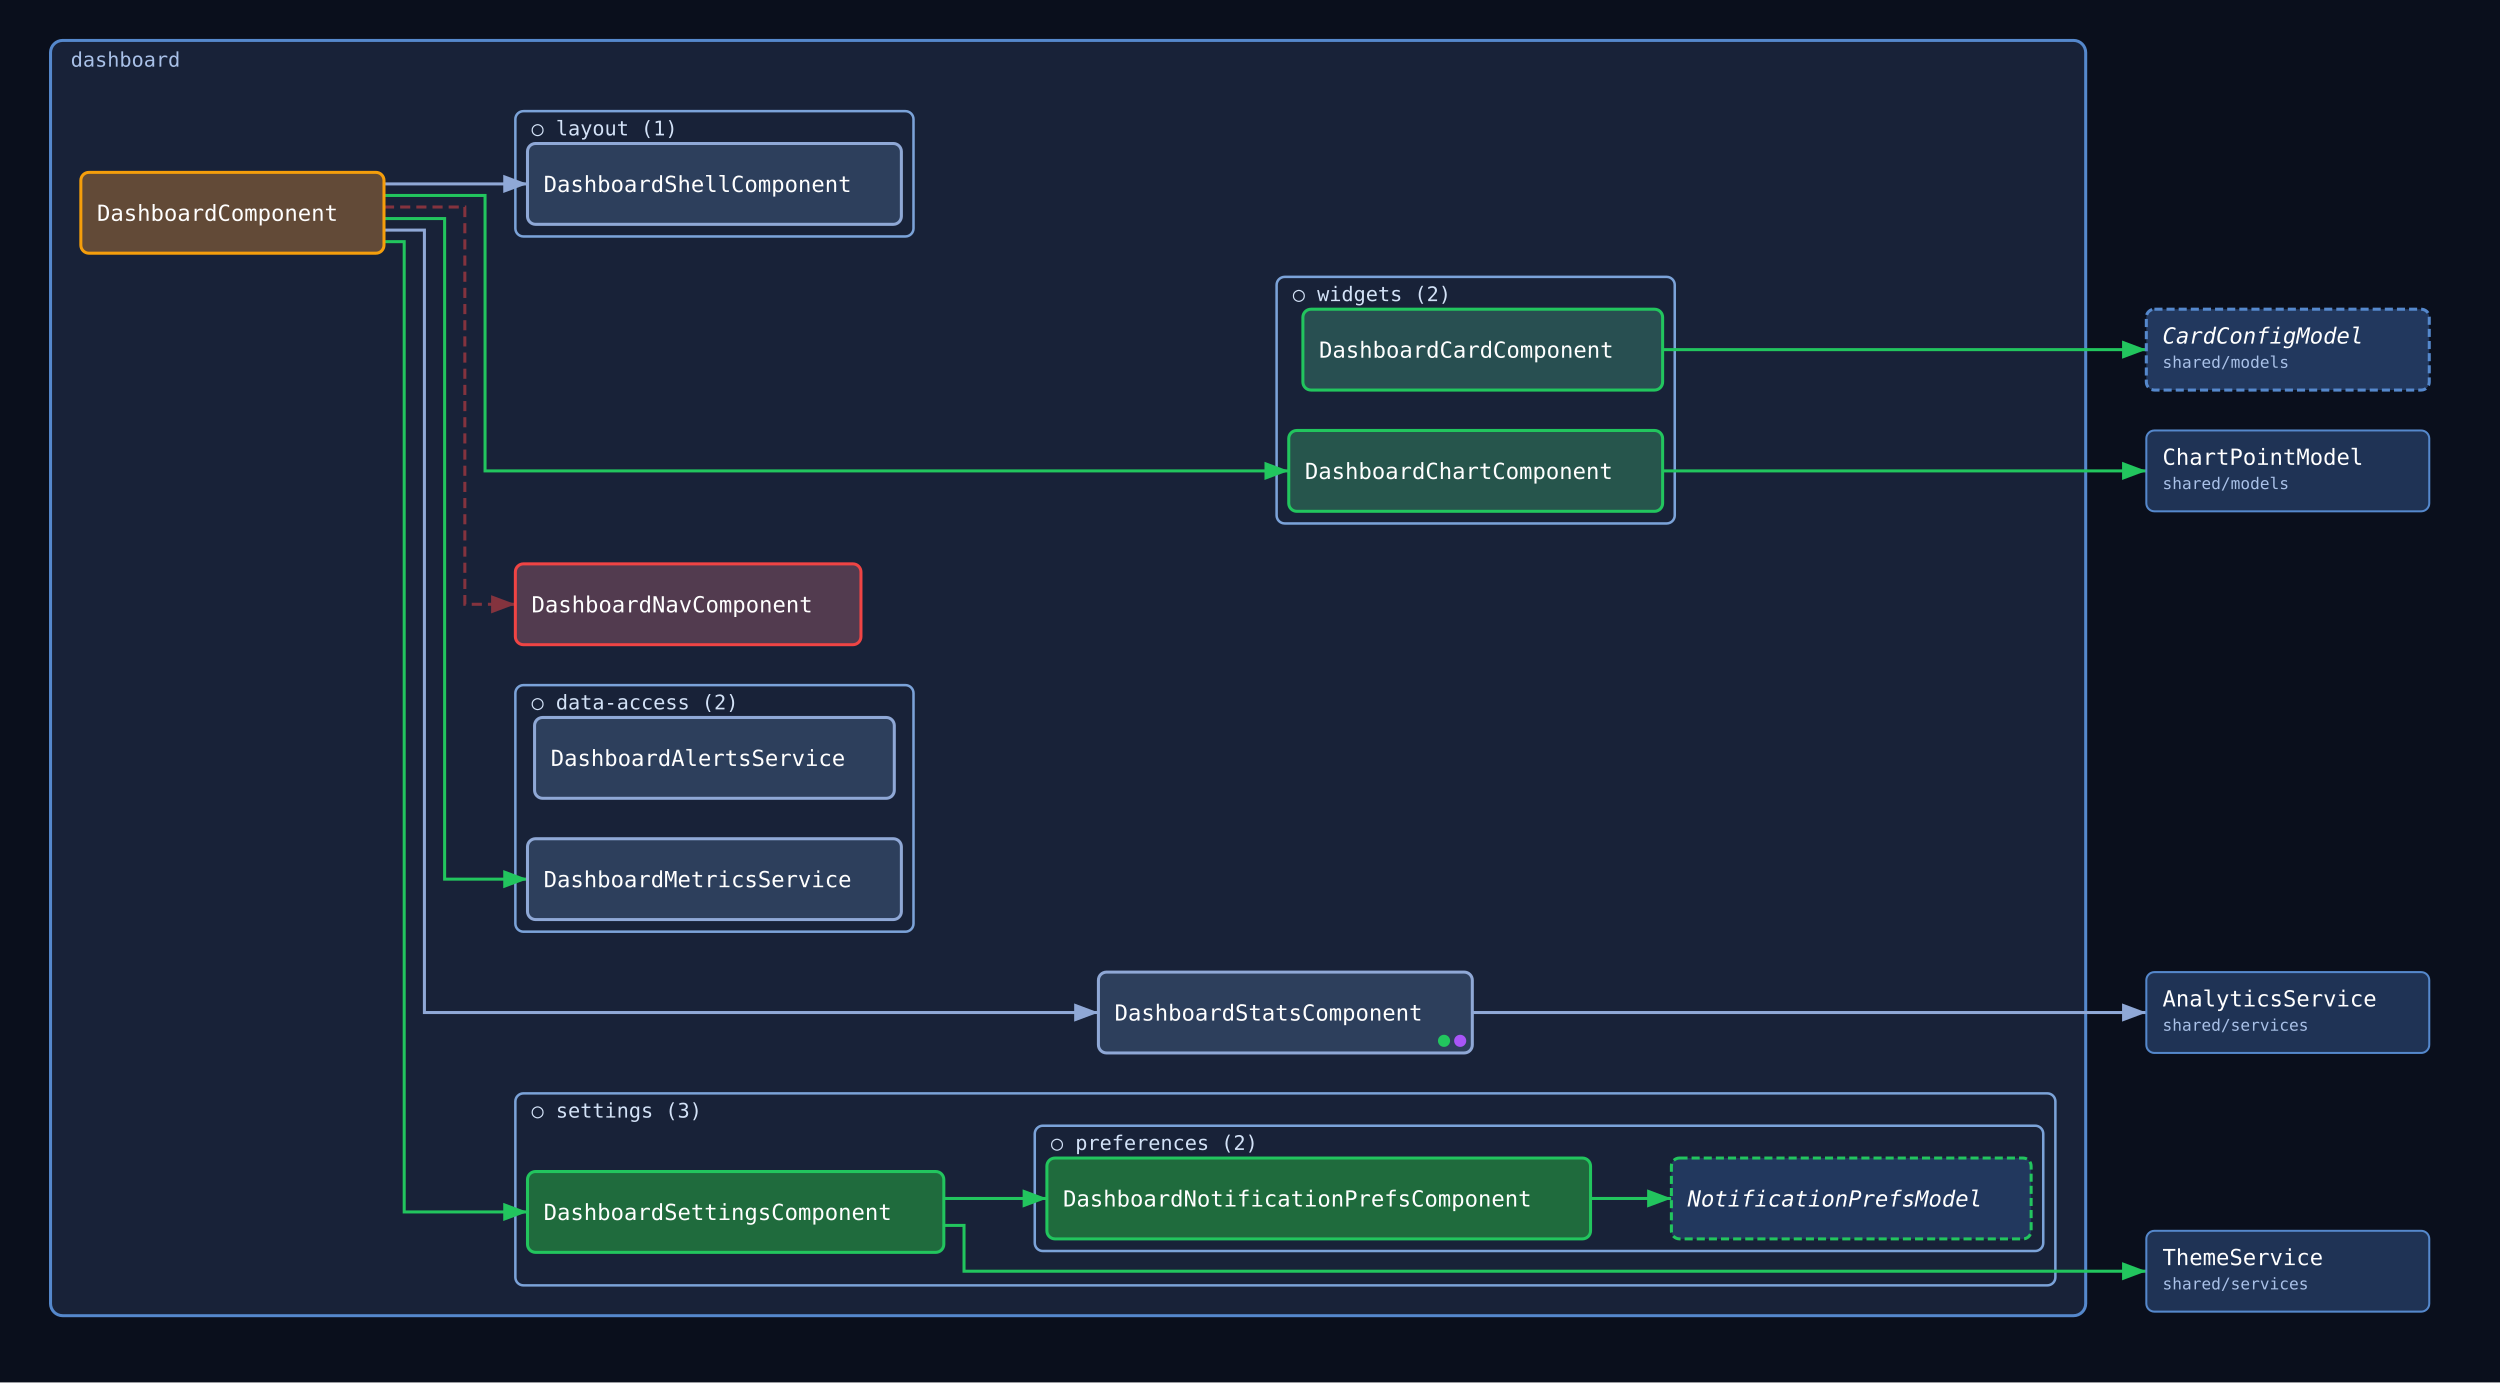
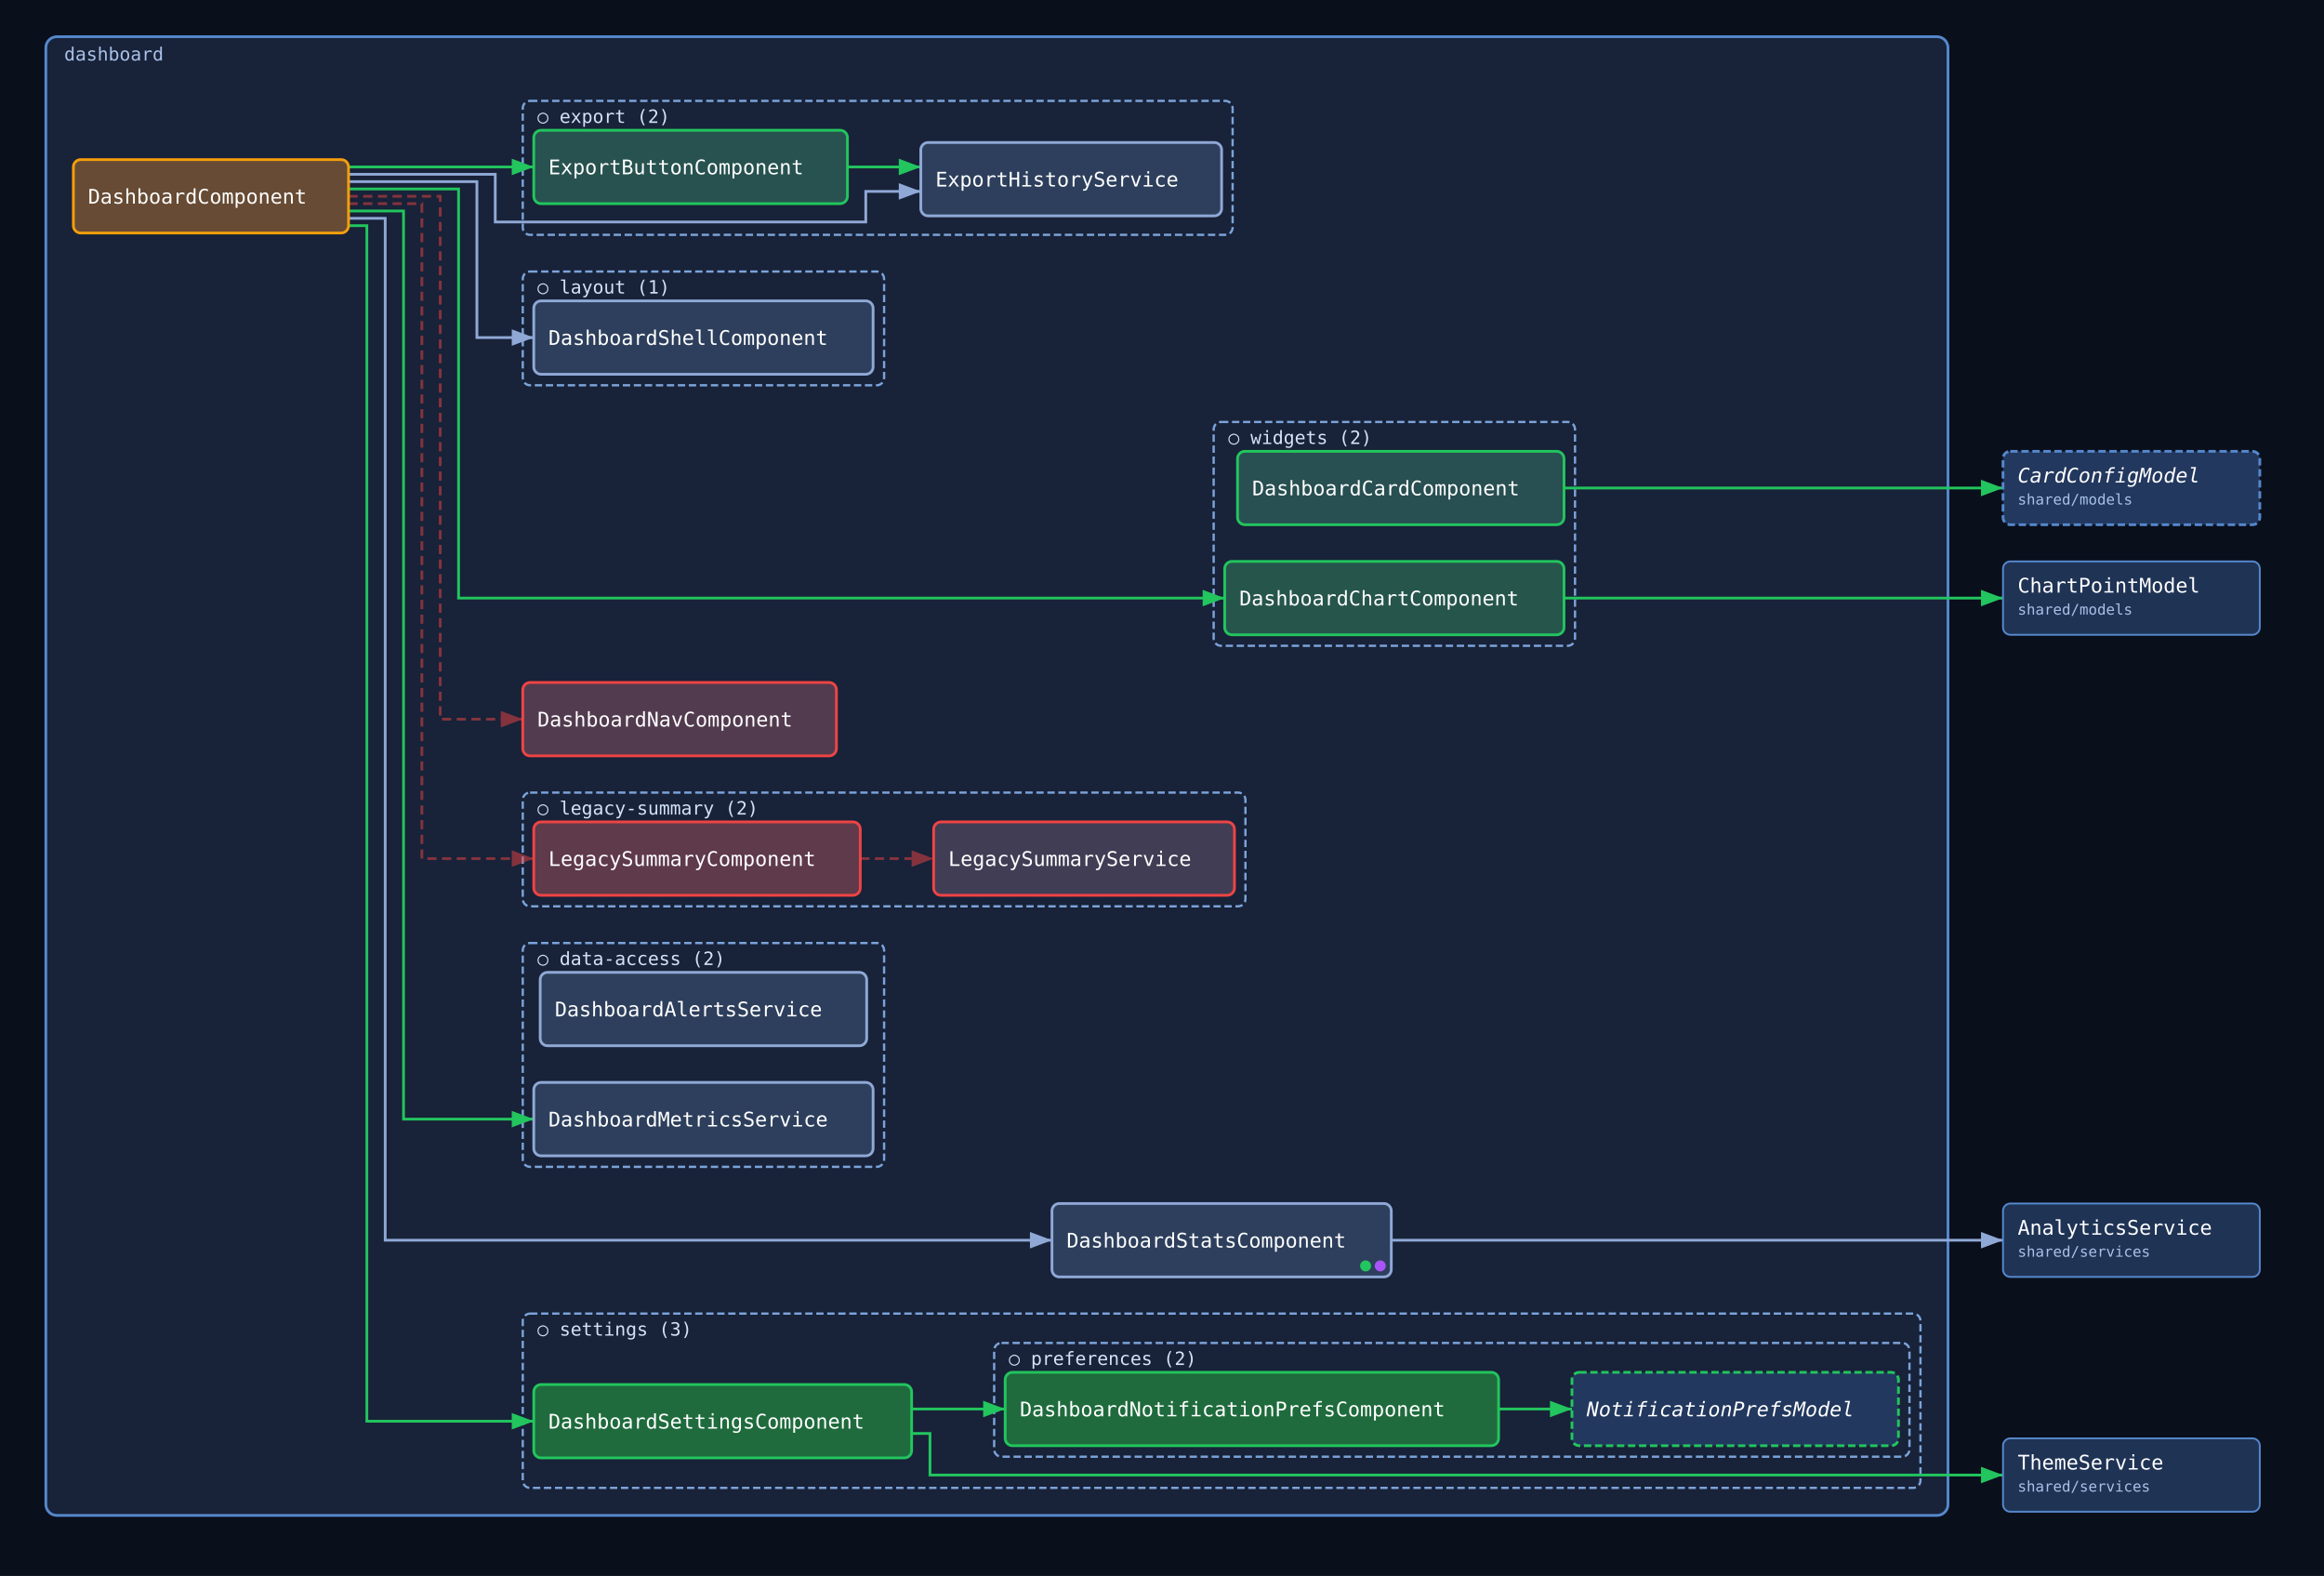
- <svg xmlns="http://www.w3.org/2000/svg" width="1237" height="684" viewBox="0 0 1237 684">
+ <svg xmlns="http://www.w3.org/2000/svg" width="1267" height="859" viewBox="0 0 1267 859">
  <defs>
    <marker id="arrow-added" markerWidth="8" markerHeight="6" refX="8" refY="3" orient="auto">
      <polygon points="0 0, 8 3, 0 6" fill="#22c55e" />
    </marker>
    <marker id="arrow-modified" markerWidth="8" markerHeight="6" refX="8" refY="3" orient="auto">
      <polygon points="0 0, 8 3, 0 6" fill="#f59e0b" />
    </marker>
    <marker id="arrow-removed" markerWidth="8" markerHeight="6" refX="8" refY="3" orient="auto">
      <polygon points="0 0, 8 3, 0 6" fill="#ef4444" />
    </marker>
    <marker id="arrow-unchanged" markerWidth="8" markerHeight="6" refX="8" refY="3" orient="auto">
      <polygon points="0 0, 8 3, 0 6" fill="#8fa8d6" />
    </marker>
  </defs>
-   <rect width="1237" height="684" fill="#0a0f1c" />
-   <rect x="25" y="20" width="1007" height="631" rx="6" fill="#182238" stroke="#5588cc" stroke-width="1.5" />
+   <rect width="1267" height="859" fill="#0a0f1c" />
+   <rect x="25" y="20" width="1037" height="806" rx="6" fill="#182238" stroke="#5588cc" stroke-width="1.5" />
  <text x="35" y="33" font-family="Fira Code, monospace" font-size="10" fill="#a9c1e8">dashboard</text>
-   <rect x="255" y="339" width="197" height="122" rx="4" fill="none" stroke="#7ba3d9" stroke-width="1.25" />
-   <text x="263" y="351" font-family="Fira Code, monospace" font-size="10" fill="#d3e2f7">○ data-access (2)</text>
-   <rect x="255" y="55" width="197" height="62" rx="4" fill="none" stroke="#7ba3d9" stroke-width="1.25" />
-   <text x="263" y="67" font-family="Fira Code, monospace" font-size="10" fill="#d3e2f7">○ layout (1)</text>
-   <rect x="255" y="541" width="762" height="95" rx="4" fill="none" stroke="#7ba3d9" stroke-width="1.25" />
-   <text x="263" y="553" font-family="Fira Code, monospace" font-size="10" fill="#d3e2f7">○ settings (3)</text>
-   <rect x="512" y="557" width="499" height="62" rx="4" fill="none" stroke="#7ba3d9" stroke-width="1.25" />
-   <text x="520" y="569" font-family="Fira Code, monospace" font-size="10" fill="#d3e2f7">○ preferences (2)</text>
-   <rect x="631.667" y="137" width="197" height="122" rx="4" fill="none" stroke="#7ba3d9" stroke-width="1.25" />
-   <text x="639.667" y="149" font-family="Fira Code, monospace" font-size="10" fill="#d3e2f7">○ widgets (2)</text>
-   <path d="M 787 593 L 827 593" fill="none" stroke="#22c55e" stroke-width="1.5" opacity="1" marker-end="url(#arrow-added)" />
-   <path d="M 467 593 L 518 593" fill="none" stroke="#22c55e" stroke-width="1.5" opacity="1" marker-end="url(#arrow-added)" />
-   <path d="M 190 113.857 L 210 113.857 L 210 501 L 543.5 501" fill="none" stroke="#8fa8d6" stroke-width="1.5" opacity="1" marker-end="url(#arrow-unchanged)" />
-   <path d="M 190 108.143 L 220 108.143 L 220 435 L 261 435" fill="none" stroke="#22c55e" stroke-width="1.5" opacity="1" marker-end="url(#arrow-added)" />
-   <path d="M 190 91 L 261 91" fill="none" stroke="#8fa8d6" stroke-width="1.5" opacity="1" marker-end="url(#arrow-unchanged)" />
-   <path d="M 190 119.571 L 200 119.571 L 200 599.667 L 261 599.667" fill="none" stroke="#22c55e" stroke-width="1.5" opacity="1" marker-end="url(#arrow-added)" />
-   <path d="M 190 96.714 L 240 96.714 L 240 233 L 637.667 233" fill="none" stroke="#22c55e" stroke-width="1.5" opacity="1" marker-end="url(#arrow-added)" />
-   <path d="M 728.5 501 L 1062 501" fill="none" stroke="#8fa8d6" stroke-width="1.5" opacity="1" marker-end="url(#arrow-unchanged)" />
-   <path d="M 467 606.333 L 477 606.333 L 477 629 L 1062 629" fill="none" stroke="#22c55e" stroke-width="1.5" opacity="1" marker-end="url(#arrow-added)" />
-   <path d="M 822.667 173 L 1062 173" fill="none" stroke="#22c55e" stroke-width="1.5" opacity="1" marker-end="url(#arrow-added)" />
-   <path d="M 822.667 233 L 1062 233" fill="none" stroke="#22c55e" stroke-width="1.5" opacity="1" marker-end="url(#arrow-added)" />
-   <path d="M 190 102.429 L 230 102.429 L 230 299 L 255 299" fill="none" stroke="#ef4444" stroke-width="1.5" opacity="0.5" stroke-dasharray="5,3" marker-end="url(#arrow-removed)" />
-   <rect x="543.5" y="481" width="185" height="40" rx="4" fill="#2d3f5c" stroke="#8fa8d6" stroke-width="1.5" />
-   <text x="551.5" y="505" font-family="Fira Code, monospace" font-size="11" fill="#ffffff">DashboardStatsComponent</text>
-   <circle cx="722.5" cy="515" r="3" fill="#a855f7" />
-   <circle cx="714.5" cy="515" r="3" fill="#22c55e" />
-   <rect x="40" y="85.286" width="150" height="40" rx="4" fill="#624a37" stroke="#f59e0b" stroke-width="1.5" />
-   <text x="48" y="109.286" font-family="Fira Code, monospace" font-size="11" fill="#ffffff">DashboardComponent</text>
-   <rect x="255" y="279" width="171" height="40" rx="4" fill="#523b4f" stroke="#ef4444" stroke-width="1.5" />
-   <text x="263" y="303" font-family="Fira Code, monospace" font-size="11" fill="#ffffff">DashboardNavComponent</text>
-   <rect x="1062" y="481" width="140" height="40" rx="4" fill="#1f3355" stroke="#5588cc" stroke-width="1" />
-   <text x="1070" y="498" font-family="Fira Code, monospace" font-size="11" fill="#ffffff">AnalyticsService</text>
-   <text x="1070" y="510" font-family="Fira Code, monospace" font-size="8" fill="#a9c1e8">shared/services</text>
-   <rect x="1062" y="609" width="140" height="40" rx="4" fill="#1f3355" stroke="#5588cc" stroke-width="1" />
-   <text x="1070" y="626" font-family="Fira Code, monospace" font-size="11" fill="#ffffff">ThemeService</text>
-   <text x="1070" y="638" font-family="Fira Code, monospace" font-size="8" fill="#a9c1e8">shared/services</text>
-   <rect x="1062" y="153" width="140" height="40" rx="4" fill="#22385e" stroke="#5588cc" stroke-width="1.5" stroke-dasharray="4,2" />
-   <text x="1070" y="170" font-family="Fira Code, monospace" font-size="11" font-style="italic" fill="#ffffff">CardConfigModel</text>
-   <text x="1070" y="182" font-family="Fira Code, monospace" font-size="8" fill="#a9c1e8">shared/models</text>
-   <rect x="1062" y="213" width="140" height="40" rx="4" fill="#1f3355" stroke="#5588cc" stroke-width="1" />
-   <text x="1070" y="230" font-family="Fira Code, monospace" font-size="11" fill="#ffffff">ChartPointModel</text>
-   <text x="1070" y="242" font-family="Fira Code, monospace" font-size="8" fill="#a9c1e8">shared/models</text>
-   <rect x="264.5" y="355" width="178" height="40" rx="4" fill="#2d3f5c" stroke="#8fa8d6" stroke-width="1.5" />
-   <text x="272.5" y="379" font-family="Fira Code, monospace" font-size="11" fill="#ffffff">DashboardAlertsService</text>
-   <rect x="261" y="415" width="185" height="40" rx="4" fill="#2d3f5c" stroke="#8fa8d6" stroke-width="1.5" />
-   <text x="269" y="439" font-family="Fira Code, monospace" font-size="11" fill="#ffffff">DashboardMetricsService</text>
-   <rect x="261" y="71" width="185" height="40" rx="4" fill="#2d3f5c" stroke="#8fa8d6" stroke-width="1.5" />
-   <text x="269" y="95" font-family="Fira Code, monospace" font-size="11" fill="#ffffff">DashboardShellComponent</text>
-   <rect x="261" y="579.667" width="206" height="40" rx="4" fill="#1f6b3d" stroke="#22c55e" stroke-width="1.5" />
-   <text x="269" y="603.667" font-family="Fira Code, monospace" font-size="11" fill="#ffffff">DashboardSettingsComponent</text>
-   <rect x="518" y="573" width="269" height="40" rx="4" fill="#1f6b3d" stroke="#22c55e" stroke-width="1.5" />
-   <text x="526" y="597" font-family="Fira Code, monospace" font-size="11" fill="#ffffff">DashboardNotificationPrefsComponent</text>
-   <rect x="827" y="573" width="178" height="40" rx="4" fill="#22385e" stroke="#22c55e" stroke-width="1.5" stroke-dasharray="4,2" />
-   <text x="835" y="597" font-family="Fira Code, monospace" font-size="11" font-style="italic" fill="#ffffff">NotificationPrefsModel</text>
-   <rect x="644.667" y="153" width="178" height="40" rx="4" fill="#284f51" stroke="#22c55e" stroke-width="1.5" />
-   <text x="652.667" y="177" font-family="Fira Code, monospace" font-size="11" fill="#ffffff">DashboardCardComponent</text>
-   <rect x="637.667" y="213" width="185" height="40" rx="4" fill="#26554c" stroke="#22c55e" stroke-width="1.5" />
-   <text x="645.667" y="237" font-family="Fira Code, monospace" font-size="11" fill="#ffffff">DashboardChartComponent</text>
+   <rect x="285" y="514" width="197" height="122" rx="4" fill="none" stroke="#7ba3d9" stroke-width="1.25" stroke-dasharray="4,2" />
+   <text x="293" y="526" font-family="Fira Code, monospace" font-size="10" fill="#d3e2f7">○ data-access (2)</text>
+   <rect x="285" y="55" width="387" height="73" rx="4" fill="none" stroke="#7ba3d9" stroke-width="1.25" stroke-dasharray="4,2" />
+   <text x="293" y="67" font-family="Fira Code, monospace" font-size="10" fill="#d3e2f7">○ export (2)</text>
+   <rect x="285" y="148" width="197" height="62" rx="4" fill="none" stroke="#7ba3d9" stroke-width="1.25" stroke-dasharray="4,2" />
+   <text x="293" y="160" font-family="Fira Code, monospace" font-size="10" fill="#d3e2f7">○ layout (1)</text>
+   <rect x="285" y="432" width="394" height="62" rx="4" fill="none" stroke="#7ba3d9" stroke-width="1.25" stroke-dasharray="4,2" />
+   <text x="293" y="444" font-family="Fira Code, monospace" font-size="10" fill="#d3e2f7">○ legacy-summary (2)</text>
+   <rect x="285" y="716" width="762" height="95" rx="4" fill="none" stroke="#7ba3d9" stroke-width="1.25" stroke-dasharray="4,2" />
+   <text x="293" y="728" font-family="Fira Code, monospace" font-size="10" fill="#d3e2f7">○ settings (3)</text>
+   <rect x="542" y="732" width="499" height="62" rx="4" fill="none" stroke="#7ba3d9" stroke-width="1.25" stroke-dasharray="4,2" />
+   <text x="550" y="744" font-family="Fira Code, monospace" font-size="10" fill="#d3e2f7">○ preferences (2)</text>
+   <rect x="661.667" y="230" width="197" height="122" rx="4" fill="none" stroke="#7ba3d9" stroke-width="1.25" stroke-dasharray="4,2" />
+   <text x="669.667" y="242" font-family="Fira Code, monospace" font-size="10" fill="#d3e2f7">○ widgets (2)</text>
+   <path d="M 462 91 L 502 91" fill="none" stroke="#22c55e" stroke-width="1.5" opacity="1" marker-end="url(#arrow-added)" />
+   <path d="M 469 468 L 509 468" fill="none" stroke="#ef4444" stroke-width="1.5" opacity="0.5" stroke-dasharray="5,3" marker-end="url(#arrow-removed)" />
+   <path d="M 817 768 L 857 768" fill="none" stroke="#22c55e" stroke-width="1.5" opacity="1" marker-end="url(#arrow-added)" />
+   <path d="M 497 768 L 548 768" fill="none" stroke="#22c55e" stroke-width="1.5" opacity="1" marker-end="url(#arrow-added)" />
+   <path d="M 190 119 L 210 119 L 210 676 L 573.5 676" fill="none" stroke="#8fa8d6" stroke-width="1.5" opacity="1" marker-end="url(#arrow-unchanged)" />
+   <path d="M 190 115 L 220 115 L 220 610 L 291 610" fill="none" stroke="#22c55e" stroke-width="1.5" opacity="1" marker-end="url(#arrow-added)" />
+   <path d="M 190 91 L 291 91" fill="none" stroke="#22c55e" stroke-width="1.5" opacity="1" marker-end="url(#arrow-added)" />
+   <path d="M 190 95 L 270 95 L 270 121 L 472 121 L 472 104.333 L 502 104.333" fill="none" stroke="#8fa8d6" stroke-width="1.5" opacity="1" marker-end="url(#arrow-unchanged)" />
+   <path d="M 190 99 L 260 99 L 260 184 L 291 184" fill="none" stroke="#8fa8d6" stroke-width="1.5" opacity="1" marker-end="url(#arrow-unchanged)" />
+   <path d="M 190 123 L 200 123 L 200 774.667 L 291 774.667" fill="none" stroke="#22c55e" stroke-width="1.5" opacity="1" marker-end="url(#arrow-added)" />
+   <path d="M 190 103 L 250 103 L 250 326 L 667.667 326" fill="none" stroke="#22c55e" stroke-width="1.5" opacity="1" marker-end="url(#arrow-added)" />
+   <path d="M 758.5 676 L 1092 676" fill="none" stroke="#8fa8d6" stroke-width="1.5" opacity="1" marker-end="url(#arrow-unchanged)" />
+   <path d="M 497 781.333 L 507 781.333 L 507 804 L 1092 804" fill="none" stroke="#22c55e" stroke-width="1.5" opacity="1" marker-end="url(#arrow-added)" />
+   <path d="M 852.667 266 L 1092 266" fill="none" stroke="#22c55e" stroke-width="1.5" opacity="1" marker-end="url(#arrow-added)" />
+   <path d="M 852.667 326 L 1092 326" fill="none" stroke="#22c55e" stroke-width="1.5" opacity="1" marker-end="url(#arrow-added)" />
+   <path d="M 190 107 L 240 107 L 240 392 L 285 392" fill="none" stroke="#ef4444" stroke-width="1.5" opacity="0.5" stroke-dasharray="5,3" marker-end="url(#arrow-removed)" />
+   <path d="M 190 111 L 230 111 L 230 468 L 291 468" fill="none" stroke="#ef4444" stroke-width="1.5" opacity="0.5" stroke-dasharray="5,3" marker-end="url(#arrow-removed)" />
+   <rect x="573.5" y="656" width="185" height="40" rx="4" fill="#2d3f5c" stroke="#8fa8d6" stroke-width="1.5" />
+   <text x="581.5" y="680" font-family="Fira Code, monospace" font-size="11" fill="#ffffff">DashboardStatsComponent</text>
+   <circle cx="752.5" cy="690" r="3" fill="#a855f7" />
+   <circle cx="744.5" cy="690" r="3" fill="#22c55e" />
+   <rect x="40" y="87" width="150" height="40" rx="4" fill="#674b34" stroke="#f59e0b" stroke-width="1.5" />
+   <text x="48" y="111" font-family="Fira Code, monospace" font-size="11" fill="#ffffff">DashboardComponent</text>
+   <rect x="285" y="372" width="171" height="40" rx="4" fill="#523b4f" stroke="#ef4444" stroke-width="1.5" />
+   <text x="293" y="396" font-family="Fira Code, monospace" font-size="11" fill="#ffffff">DashboardNavComponent</text>
+   <rect x="1092" y="656" width="140" height="40" rx="4" fill="#1f3355" stroke="#5588cc" stroke-width="1" />
+   <text x="1100" y="673" font-family="Fira Code, monospace" font-size="11" fill="#ffffff">AnalyticsService</text>
+   <text x="1100" y="685" font-family="Fira Code, monospace" font-size="8" fill="#a9c1e8">shared/services</text>
+   <rect x="1092" y="784" width="140" height="40" rx="4" fill="#1f3355" stroke="#5588cc" stroke-width="1" />
+   <text x="1100" y="801" font-family="Fira Code, monospace" font-size="11" fill="#ffffff">ThemeService</text>
+   <text x="1100" y="813" font-family="Fira Code, monospace" font-size="8" fill="#a9c1e8">shared/services</text>
+   <rect x="1092" y="246" width="140" height="40" rx="4" fill="#22385e" stroke="#5588cc" stroke-width="1.5" stroke-dasharray="4,2" />
+   <text x="1100" y="263" font-family="Fira Code, monospace" font-size="11" font-style="italic" fill="#ffffff">CardConfigModel</text>
+   <text x="1100" y="275" font-family="Fira Code, monospace" font-size="8" fill="#a9c1e8">shared/models</text>
+   <rect x="1092" y="306" width="140" height="40" rx="4" fill="#1f3355" stroke="#5588cc" stroke-width="1" />
+   <text x="1100" y="323" font-family="Fira Code, monospace" font-size="11" fill="#ffffff">ChartPointModel</text>
+   <text x="1100" y="335" font-family="Fira Code, monospace" font-size="8" fill="#a9c1e8">shared/models</text>
+   <rect x="294.5" y="530" width="178" height="40" rx="4" fill="#2d3f5c" stroke="#8fa8d6" stroke-width="1.5" />
+   <text x="302.5" y="554" font-family="Fira Code, monospace" font-size="11" fill="#ffffff">DashboardAlertsService</text>
+   <rect x="291" y="590" width="185" height="40" rx="4" fill="#2d3f5c" stroke="#8fa8d6" stroke-width="1.5" />
+   <text x="299" y="614" font-family="Fira Code, monospace" font-size="11" fill="#ffffff">DashboardMetricsService</text>
+   <rect x="291" y="71" width="171" height="40" rx="4" fill="#27524f" stroke="#22c55e" stroke-width="1.5" />
+   <text x="299" y="95" font-family="Fira Code, monospace" font-size="11" fill="#ffffff">ExportButtonComponent</text>
+   <rect x="502" y="77.667" width="164" height="40" rx="4" fill="#2d3f5c" stroke="#8fa8d6" stroke-width="1.5" />
+   <text x="510" y="101.667" font-family="Fira Code, monospace" font-size="11" fill="#ffffff">ExportHistoryService</text>
+   <rect x="291" y="164" width="185" height="40" rx="4" fill="#2d3f5c" stroke="#8fa8d6" stroke-width="1.5" />
+   <text x="299" y="188" font-family="Fira Code, monospace" font-size="11" fill="#ffffff">DashboardShellComponent</text>
+   <rect x="291" y="448" width="178" height="40" rx="4" fill="#5e3a4b" stroke="#ef4444" stroke-width="1.5" />
+   <text x="299" y="472" font-family="Fira Code, monospace" font-size="11" fill="#ffffff">LegacySummaryComponent</text>
+   <rect x="509" y="448" width="164" height="40" rx="4" fill="#413d55" stroke="#ef4444" stroke-width="1.5" />
+   <text x="517" y="472" font-family="Fira Code, monospace" font-size="11" fill="#ffffff">LegacySummaryService</text>
+   <rect x="291" y="754.667" width="206" height="40" rx="4" fill="#1f6b3d" stroke="#22c55e" stroke-width="1.5" />
+   <text x="299" y="778.667" font-family="Fira Code, monospace" font-size="11" fill="#ffffff">DashboardSettingsComponent</text>
+   <rect x="548" y="748" width="269" height="40" rx="4" fill="#1f6b3d" stroke="#22c55e" stroke-width="1.5" />
+   <text x="556" y="772" font-family="Fira Code, monospace" font-size="11" fill="#ffffff">DashboardNotificationPrefsComponent</text>
+   <rect x="857" y="748" width="178" height="40" rx="4" fill="#22385e" stroke="#22c55e" stroke-width="1.5" stroke-dasharray="4,2" />
+   <text x="865" y="772" font-family="Fira Code, monospace" font-size="11" font-style="italic" fill="#ffffff">NotificationPrefsModel</text>
+   <rect x="674.667" y="246" width="178" height="40" rx="4" fill="#284f51" stroke="#22c55e" stroke-width="1.5" />
+   <text x="682.667" y="270" font-family="Fira Code, monospace" font-size="11" fill="#ffffff">DashboardCardComponent</text>
+   <rect x="667.667" y="306" width="185" height="40" rx="4" fill="#26554c" stroke="#22c55e" stroke-width="1.5" />
+   <text x="675.667" y="330" font-family="Fira Code, monospace" font-size="11" fill="#ffffff">DashboardChartComponent</text>
</svg>
